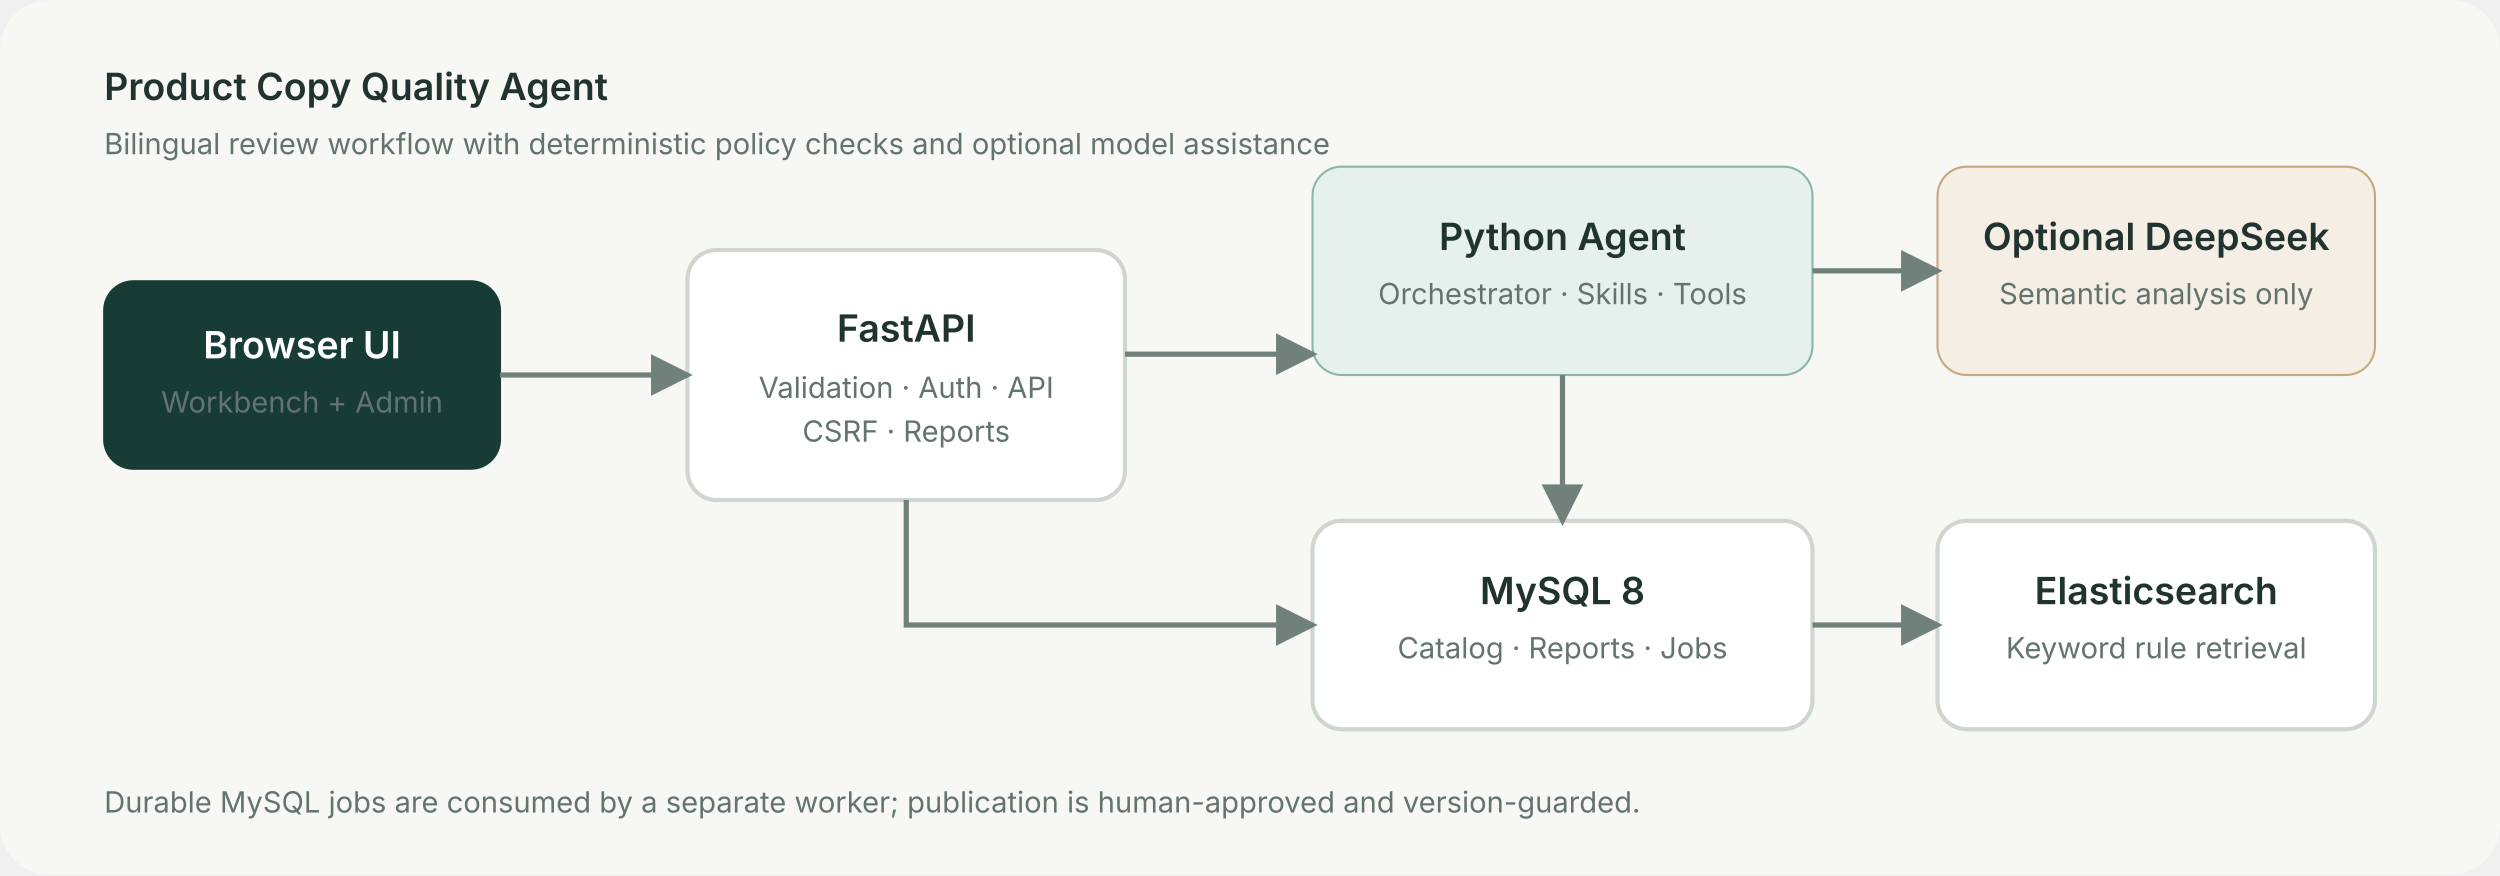
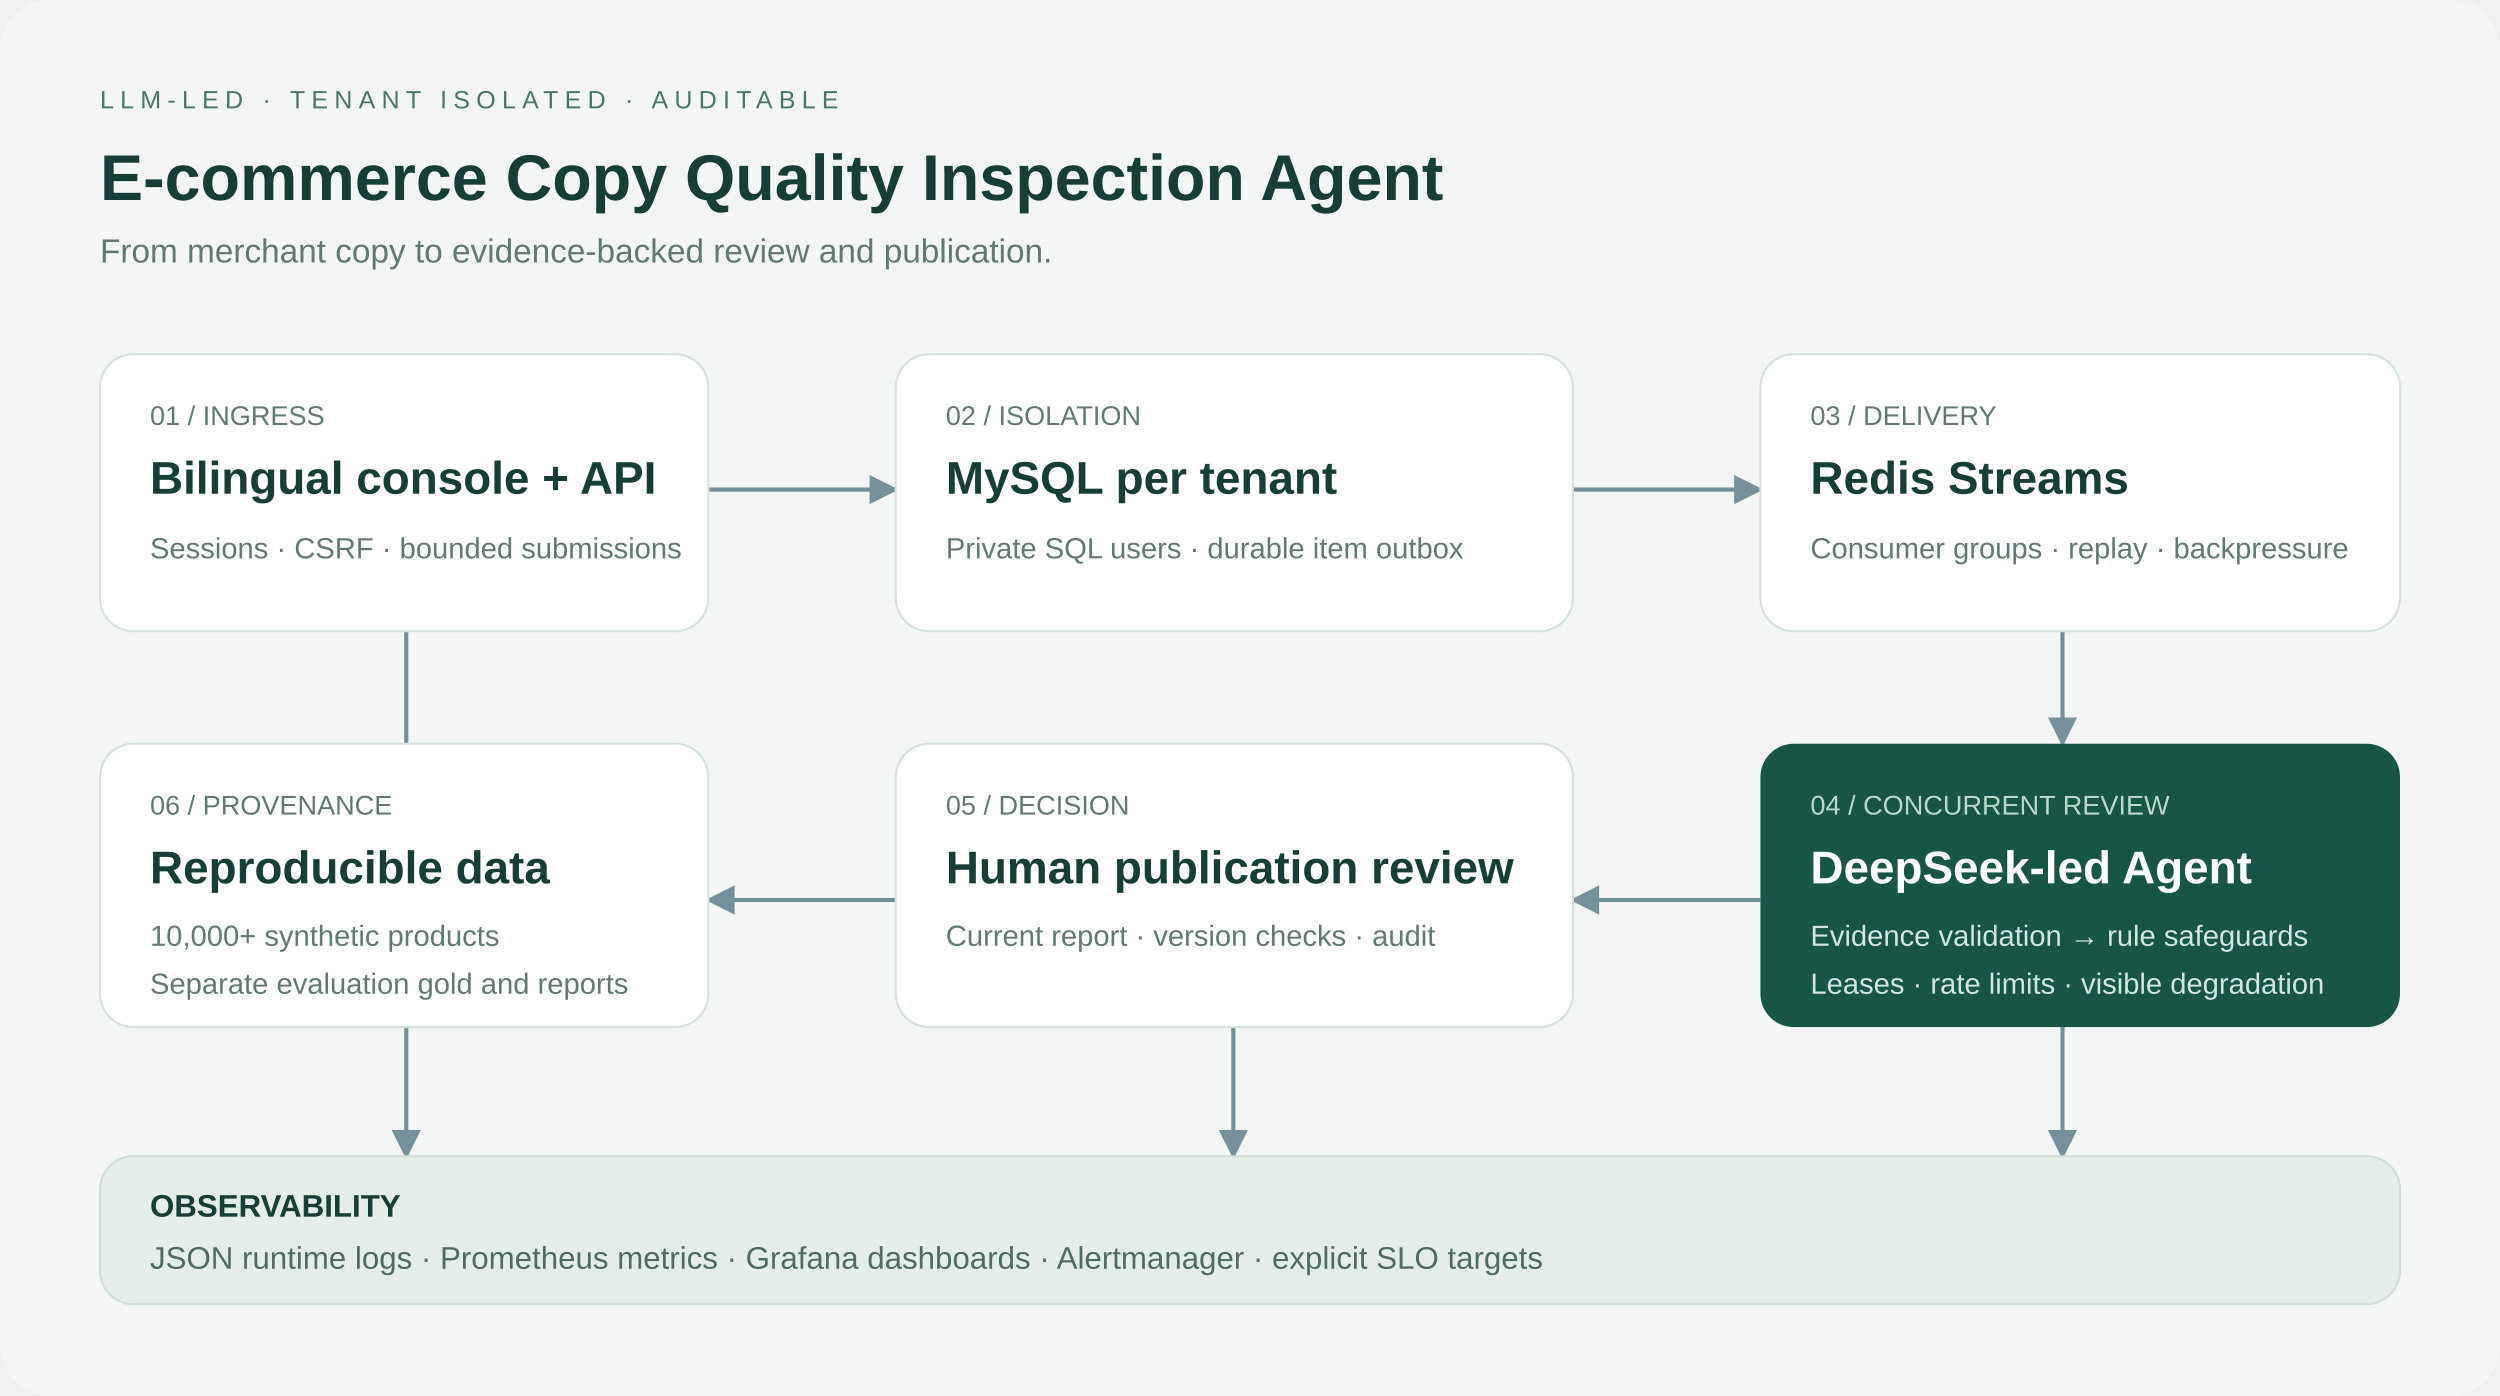
- <svg xmlns="http://www.w3.org/2000/svg" width="1200" height="420" viewBox="0 0 1200 420" role="img" aria-labelledby="title desc">
+ <svg xmlns="http://www.w3.org/2000/svg" width="1200" height="670" viewBox="0 0 1200 670" role="img" aria-labelledby="title desc">
  <defs>
-     <style>
-       .bg{fill:#f7f7f4}.box{fill:#fff;stroke:#cfd5cf;stroke-width:2}.primary{fill:#173b35;stroke:#173b35}.accent{fill:#e6f1ed;stroke:#8bb5a7}.model{fill:#f5eee5;stroke:#c7a77e}.text{font:600 18px -apple-system,BlinkMacSystemFont,"Segoe UI",sans-serif;fill:#20332f}.white{fill:#fff}.muted{font:400 14px -apple-system,BlinkMacSystemFont,"Segoe UI",sans-serif;fill:#63736d}.line{stroke:#6f817a;stroke-width:2.5;fill:none;marker-end:url(#arrow)}
-     </style>
-     <marker id="arrow" markerWidth="8" markerHeight="8" refX="7" refY="4" orient="auto">
-       <path d="M0 0L8 4L0 8Z" fill="#6f817a" />
+     <marker id="arrow" viewBox="0 0 10 10" refX="9" refY="5" markerWidth="7" markerHeight="7" orient="auto-start-reverse">
+       <path d="M0 0 L10 5 L0 10z" fill="#75909b" />
    </marker>
  </defs>
-   <rect class="bg" width="1200" height="420" rx="24" />
-   <text x="50" y="48" class="text" font-size="24">Product Copy Quality Agent</text>
-   <text x="50" y="74" class="muted">Bilingual review workflow with deterministic policy checks and optional model assistance</text>
-   <rect class="primary" x="50" y="135" width="190" height="90" rx="14" />
-   <text x="145" y="172" text-anchor="middle" class="text white">Browser UI</text>
-   <text x="145" y="198" text-anchor="middle" class="muted white">Workbench + Admin</text>
-   <rect class="box" x="330" y="120" width="210" height="120" rx="14" />
-   <text x="435" y="164" text-anchor="middle" class="text">FastAPI</text>
-   <text x="435" y="191" text-anchor="middle" class="muted">Validation · Auth · API</text>
-   <text x="435" y="212" text-anchor="middle" class="muted">CSRF · Reports</text>
-   <rect class="accent" x="630" y="80" width="240" height="100" rx="14" />
-   <text x="750" y="120" text-anchor="middle" class="text">Python Agent</text>
-   <text x="750" y="146" text-anchor="middle" class="muted">Orchestrator · Skills · Tools</text>
-   <rect class="model" x="930" y="80" width="210" height="100" rx="14" />
-   <text x="1035" y="120" text-anchor="middle" class="text">Optional DeepSeek</text>
-   <text x="1035" y="146" text-anchor="middle" class="muted">Semantic analysis only</text>
-   <rect class="box" x="630" y="250" width="240" height="100" rx="14" />
-   <text x="750" y="290" text-anchor="middle" class="text">MySQL 8</text>
-   <text x="750" y="316" text-anchor="middle" class="muted">Catalog · Reports · Jobs</text>
-   <rect class="box" x="930" y="250" width="210" height="100" rx="14" />
-   <text x="1035" y="290" text-anchor="middle" class="text">Elasticsearch</text>
-   <text x="1035" y="316" text-anchor="middle" class="muted">Keyword rule retrieval</text>
-   <path class="line" d="M240 180H330" />
-   <path class="line" d="M540 170H630" />
-   <path class="line" d="M870 130H930" />
-   <path class="line" d="M750 180V250" />
-   <path class="line" d="M870 300H930" />
-   <path class="line" d="M435 240V300H630" />
-   <text x="50" y="390" class="muted">Durable MySQL jobs are consumed by a separate worker; publication is human-approved and version-guarded.</text>
+   <rect width="1200" height="670" rx="24" fill="#f3f6f5" />
+   <g font-family="Arial, Helvetica, sans-serif">
+     <text x="48" y="52" font-size="12" letter-spacing="3" fill="#4b746b">LLM-LED · TENANT ISOLATED · AUDITABLE</text>
+     <text x="48" y="96" font-size="31" font-weight="700" fill="#163e36">E-commerce Copy Quality Inspection Agent</text>
+     <text x="48" y="126" font-size="16" fill="#627970">From merchant copy to evidence-backed review and publication.</text>
+     <g stroke="#75909b" stroke-width="2" fill="none" marker-end="url(#arrow)">
+       <path d="M340 235H430" />
+       <path d="M755 235H845" />
+       <path d="M990 303V357" />
+       <path d="M845 432H755" />
+       <path d="M430 432H340" />
+       <path d="M195 303V555" />
+       <path d="M592 493V555" />
+       <path d="M990 493V555" />
+     </g>
+     <rect x="48" y="170" width="292" height="133" rx="16" fill="#fff" stroke="#d5e2dc" />
+     <text x="72" y="204" font-size="13" fill="#627970">01 / INGRESS</text>
+     <text x="72" y="237" font-size="22" font-weight="700" fill="#163e36">Bilingual console + API</text>
+     <text x="72" y="268" font-size="14" fill="#627970">Sessions · CSRF · bounded submissions</text>
+     <rect x="430" y="170" width="325" height="133" rx="16" fill="#fff" stroke="#d5e2dc" />
+     <text x="454" y="204" font-size="13" fill="#627970">02 / ISOLATION</text>
+     <text x="454" y="237" font-size="22" font-weight="700" fill="#163e36">MySQL per tenant</text>
+     <text x="454" y="268" font-size="14" fill="#627970">Private SQL users · durable item outbox</text>
+     <rect x="845" y="170" width="307" height="133" rx="16" fill="#fff" stroke="#d5e2dc" />
+     <text x="869" y="204" font-size="13" fill="#627970">03 / DELIVERY</text>
+     <text x="869" y="237" font-size="22" font-weight="700" fill="#163e36">Redis Streams</text>
+     <text x="869" y="268" font-size="14" fill="#627970">Consumer groups · replay · backpressure</text>
+     <rect x="845" y="357" width="307" height="136" rx="16" fill="#175647" />
+     <text x="869" y="391" font-size="13" fill="#b9d7c9">04 / CONCURRENT REVIEW</text>
+     <text x="869" y="424" font-size="22" font-weight="700" fill="#fff">DeepSeek-led Agent</text>
+     <text x="869" y="454" font-size="14" fill="#d1e6dc">Evidence validation → rule safeguards</text>
+     <text x="869" y="477" font-size="14" fill="#d1e6dc">Leases · rate limits · visible degradation</text>
+     <rect x="430" y="357" width="325" height="136" rx="16" fill="#fff" stroke="#d5e2dc" />
+     <text x="454" y="391" font-size="13" fill="#627970">05 / DECISION</text>
+     <text x="454" y="424" font-size="22" font-weight="700" fill="#163e36">Human publication review</text>
+     <text x="454" y="454" font-size="14" fill="#627970">Current report · version checks · audit</text>
+     <rect x="48" y="357" width="292" height="136" rx="16" fill="#fff" stroke="#d5e2dc" />
+     <text x="72" y="391" font-size="13" fill="#627970">06 / PROVENANCE</text>
+     <text x="72" y="424" font-size="22" font-weight="700" fill="#163e36">Reproducible data</text>
+     <text x="72" y="454" font-size="14" fill="#627970">10,000+ synthetic products</text>
+     <text x="72" y="477" font-size="14" fill="#627970">Separate evaluation gold and reports</text>
+     <rect x="48" y="555" width="1104" height="71" rx="16" fill="#e4ede8" stroke="#cfdfd5" />
+     <text x="72" y="584" font-size="15" font-weight="700" fill="#163e36">OBSERVABILITY</text>
+     <text x="72" y="609" font-size="15" fill="#506c60">JSON runtime logs · Prometheus metrics · Grafana dashboards · Alertmanager · explicit SLO targets</text>
+   </g>
</svg>
